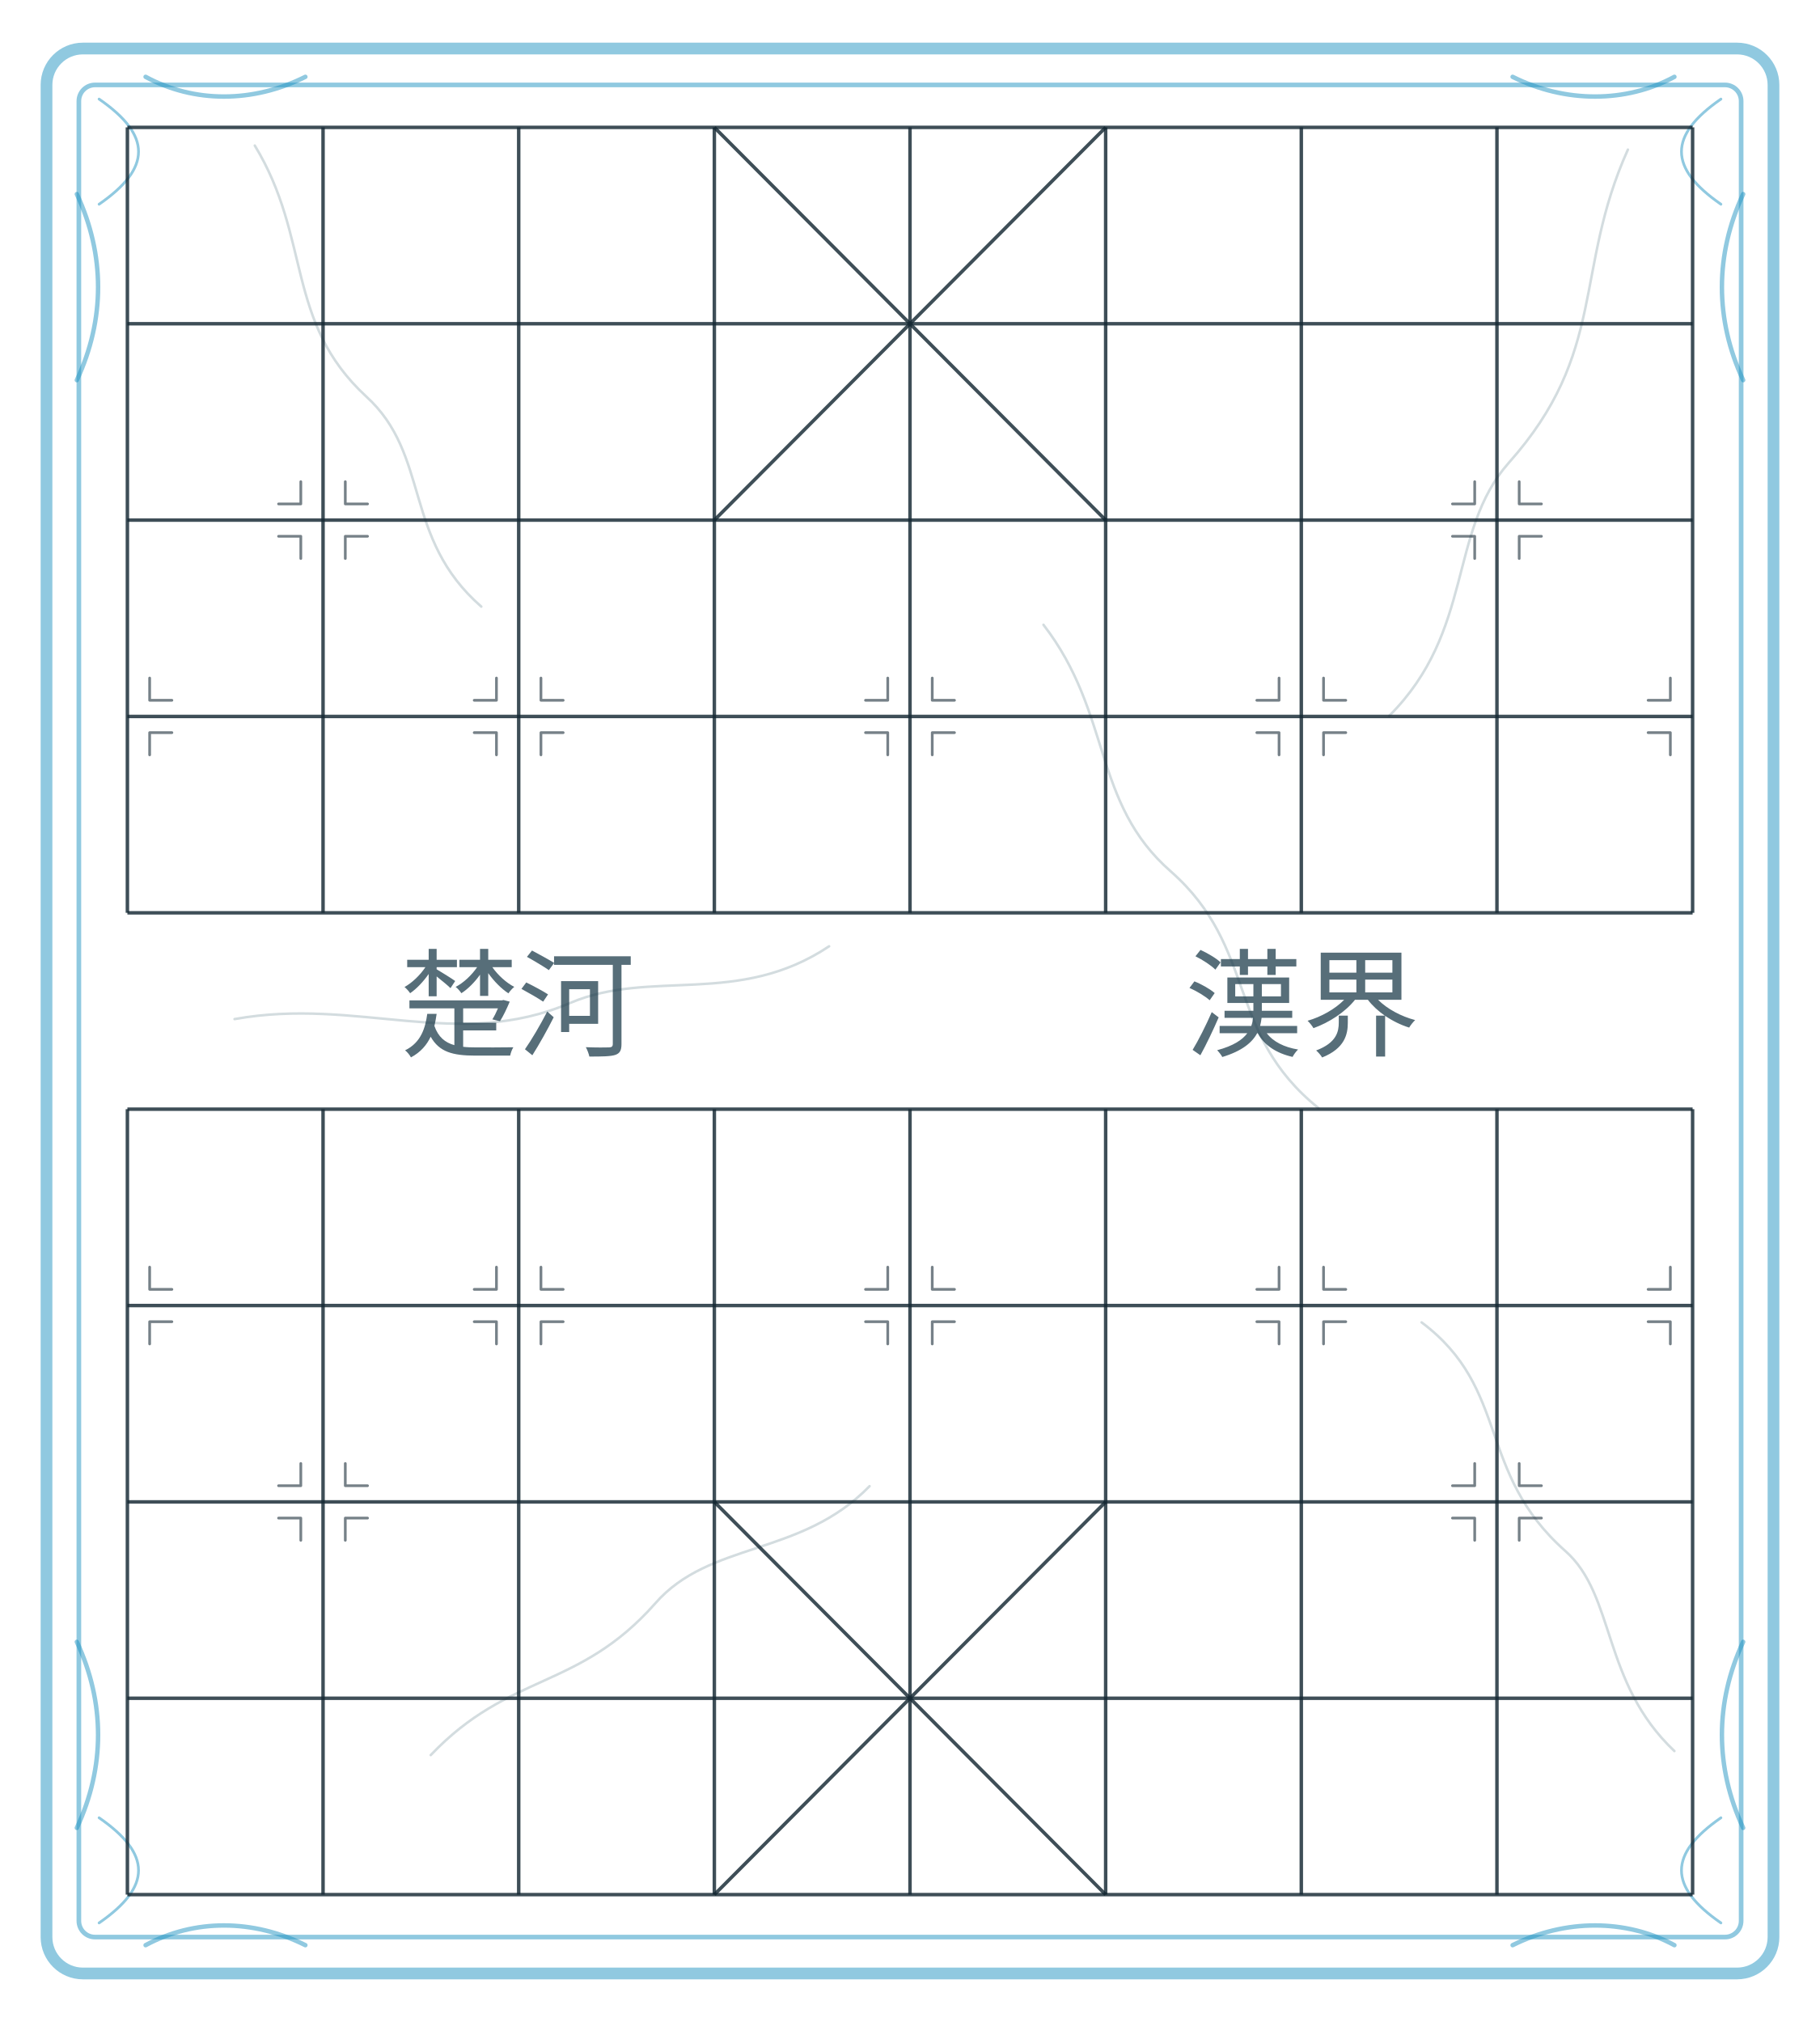
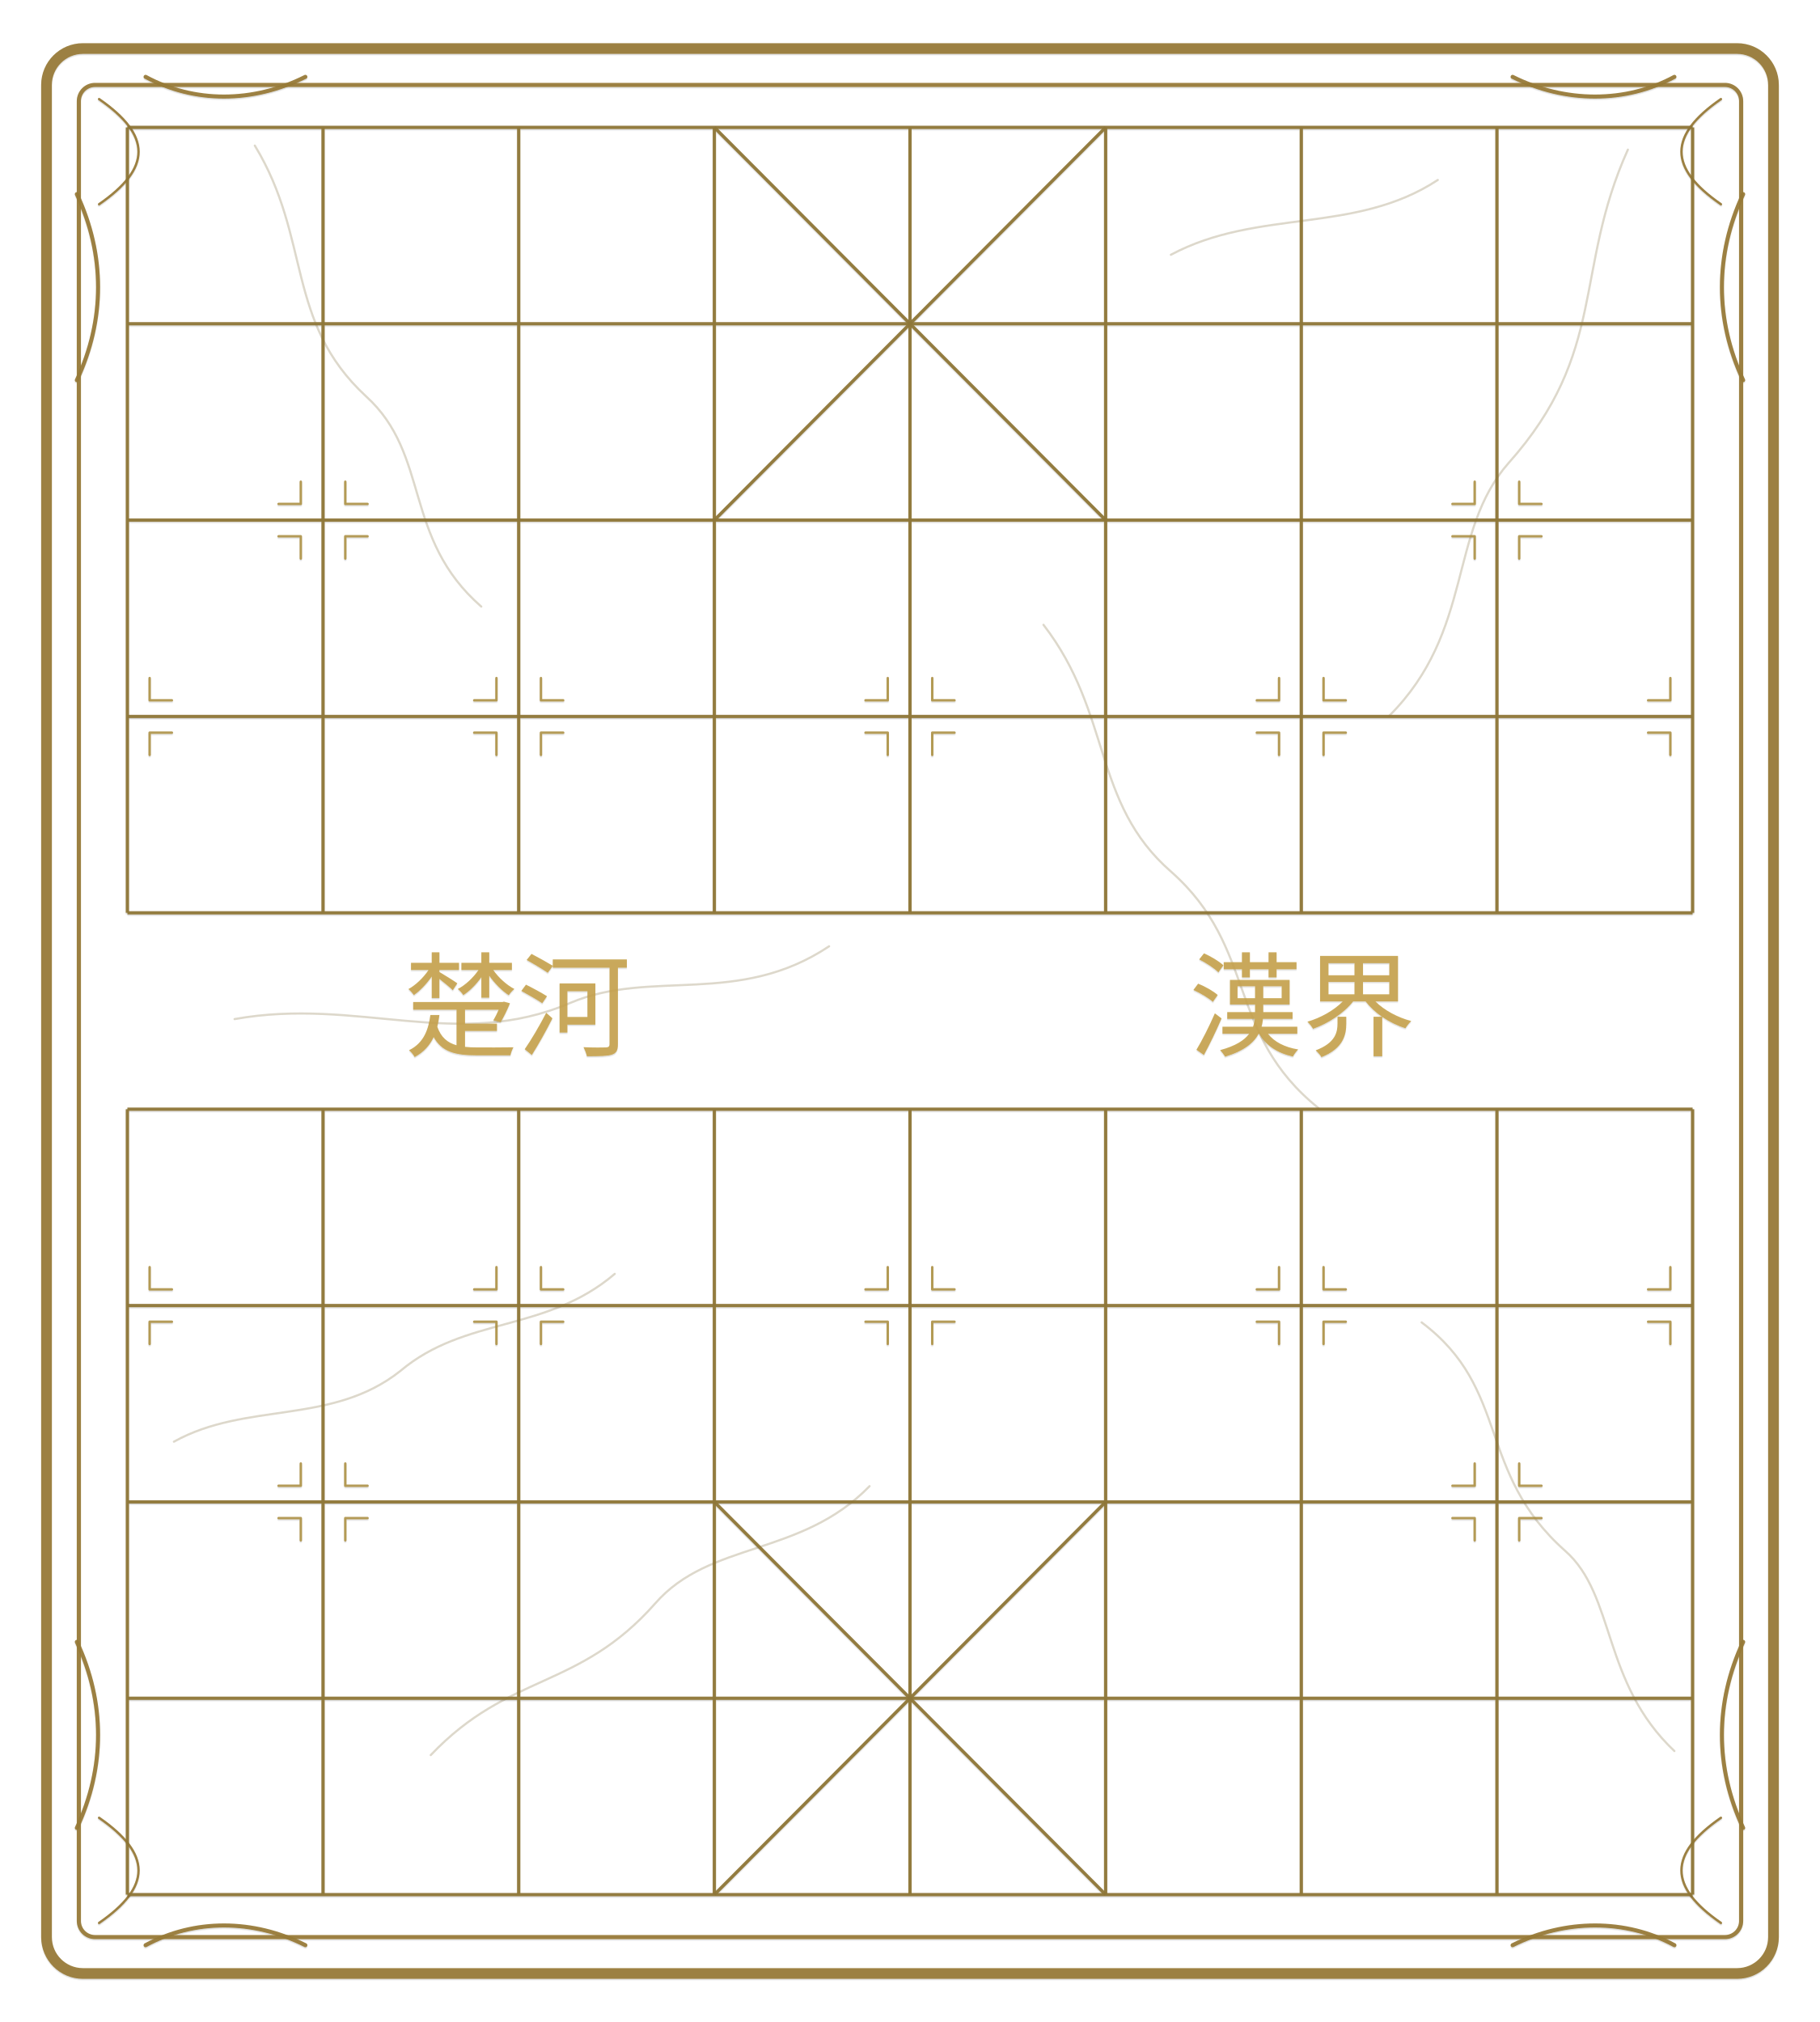
<svg xmlns="http://www.w3.org/2000/svg" viewBox="0 0 900 1000" fill="none">
  <defs>
    <g id="pointMark" fill="none" stroke-linecap="round" stroke-linejoin="round">
      <path d="M-22 -8H-11V-19 M22 -8H11V-19 M-22 8H-11V19 M22 8H11V19" />
    </g>
    <g id="pointMarkLeftEdge" fill="none" stroke-linecap="round" stroke-linejoin="round">
      <path d="M22 -8H11V-19 M22 8H11V19" />
    </g>
    <g id="pointMarkRightEdge" fill="none" stroke-linecap="round" stroke-linejoin="round">
      <path d="M-22 -8H-11V-19 M-22 8H-11V19" />
    </g>
+     <filter id="softInk" x="-4%" y="-4%" width="108%" height="108%">
+       <feDropShadow dx="0" dy="0.55" stdDeviation="0.35" flood-color="#000000" flood-opacity="0.18" />
+     </filter>
  </defs>
  <rect width="900" height="1000" fill="transparent" />
-   <g stroke="#188fbd" stroke-opacity="0.48" fill="none" stroke-linejoin="round">
-     <rect x="23" y="24" width="854" height="952" rx="18" stroke-width="5.8" />
-     <rect x="39" y="42" width="822" height="916" rx="8" stroke-width="2.3" />
-     <path d="M72 38C96 51 125 51 151 38M748 38C774 51 804 51 828 38M72 962C96 949 125 949 151 962M748 962C774 949 804 949 828 962" stroke-width="2.2" stroke-linecap="round" />
-     <path d="M38 96C52 126 52 158 38 188M862 96C848 126 848 158 862 188M38 812C52 842 52 874 38 904M862 812C848 842 848 874 862 904" stroke-width="2.2" stroke-linecap="round" />
-     <path d="M49 49C75 67 75 83 49 101M851 49C825 67 825 83 851 101M49 951C75 933 75 917 49 899M851 951C825 933 825 917 851 899" stroke-width="1.35" stroke-linecap="round" />
+   <g stroke="#967936" stroke-opacity="0.92" fill="none" stroke-linejoin="round" filter="url(#softInk)">
+     <rect x="23" y="24" width="854" height="952" rx="18" stroke-width="5.3" />
+     <rect x="39" y="42" width="822" height="916" rx="8" stroke-width="2.05" />
+     <path d="M72 38C96 51 125 51 151 38M748 38C774 51 804 51 828 38M72 962C96 949 125 949 151 962M748 962C774 949 804 949 828 962" stroke-width="2.0" stroke-linecap="round" />
+     <path d="M38 96C52 126 52 158 38 188M862 96C848 126 848 158 862 188M38 812C52 842 52 874 38 904M862 812C848 842 848 874 862 904" stroke-width="2.0" stroke-linecap="round" />
+     <path d="M49 49C75 67 75 83 49 101M851 49C825 67 825 83 851 101M49 951C75 933 75 917 49 899M851 951C825 933 825 917 851 899" stroke-width="1.18" stroke-linecap="round" />
  </g>
-   <g stroke="#245262" stroke-opacity="0.20" stroke-width="1.25" fill="none" stroke-linecap="round" stroke-linejoin="round">
+   <g stroke="#7e6b37" stroke-opacity="0.26" stroke-width="1.08" fill="none" stroke-linecap="round" stroke-linejoin="round">
    <path d="M126 72C154 118 141 159 181 196C213 225 199 266 238 300" />
    <path d="M805 74C778 134 795 174 746 229C716 263 729 312 687 354" />
    <path d="M116 504C177 493 226 520 282 496C322 479 365 498 410 468" />
    <path d="M516 309C550 353 540 397 579 431C622 469 606 511 652 548" />
    <path d="M703 654C747 687 730 728 774 767C799 789 792 832 828 866" />
    <path d="M213 868C252 827 286 836 324 793C351 762 396 770 430 735" />
+     <path d="M86 713C122 693 164 705 198 678C230 651 270 659 304 630" />
+     <path d="M579 126C622 103 670 116 711 89" />
  </g>
-   <g stroke="#142733" stroke-opacity="0.82" stroke-width="1.72" stroke-linecap="butt">
+   <g stroke="#8e7638" stroke-opacity="0.94" stroke-width="1.62" stroke-linecap="butt" filter="url(#softInk)">
    <path d="M63 63V451.444M63 548.556V937M159.75 63V451.444M159.75 548.556V937M256.5 63V451.444M256.5 548.556V937M353.25 63V451.444M353.25 548.556V937M450 63V451.444M450 548.556V937M546.75 63V451.444M546.75 548.556V937M643.5 63V451.444M643.5 548.556V937M740.25 63V451.444M740.25 548.556V937M837 63V451.444M837 548.556V937" />
    <path d="M63 63H837M63 160.111H837M63 257.222H837M63 354.333H837M63 451.444H837M63 548.556H837M63 645.667H837M63 742.778H837M63 839.889H837M63 937H837" />
    <path d="M353.25 63L546.75 257.222M546.75 63L353.25 257.222M353.25 742.778L546.75 937M546.75 742.778L353.25 937" />
  </g>
-   <g stroke="#142733" stroke-opacity="0.58" stroke-width="1.34">
+   <g stroke="#ab8e42" stroke-opacity="0.86" stroke-width="1.2" filter="url(#softInk)">
    <use href="#pointMark" transform="translate(159.75 257.222)" />
    <use href="#pointMark" transform="translate(740.25 257.222)" />
    <use href="#pointMark" transform="translate(159.75 742.778)" />
    <use href="#pointMark" transform="translate(740.25 742.778)" />
    <use href="#pointMarkLeftEdge" transform="translate(63 354.333)" />
    <use href="#pointMark" transform="translate(256.5 354.333)" />
    <use href="#pointMark" transform="translate(450 354.333)" />
    <use href="#pointMark" transform="translate(643.5 354.333)" />
    <use href="#pointMarkRightEdge" transform="translate(837 354.333)" />
    <use href="#pointMarkLeftEdge" transform="translate(63 645.667)" />
    <use href="#pointMark" transform="translate(256.5 645.667)" />
    <use href="#pointMark" transform="translate(450 645.667)" />
    <use href="#pointMark" transform="translate(643.5 645.667)" />
    <use href="#pointMarkRightEdge" transform="translate(837 645.667)" />
  </g>
-   <g fill="#173746" fill-opacity="0.72" font-family="KaiTi, STKaiti, SimSun, serif" font-size="58" text-anchor="middle">
+   <g fill="#c5a14a" fill-opacity="0.88" font-family="KaiTi, STKaiti, SimSun, serif" font-size="56" text-anchor="middle" filter="url(#softInk)">
    <text x="256" y="518">楚河</text>
    <text x="644" y="518">漢界</text>
  </g>
</svg>
